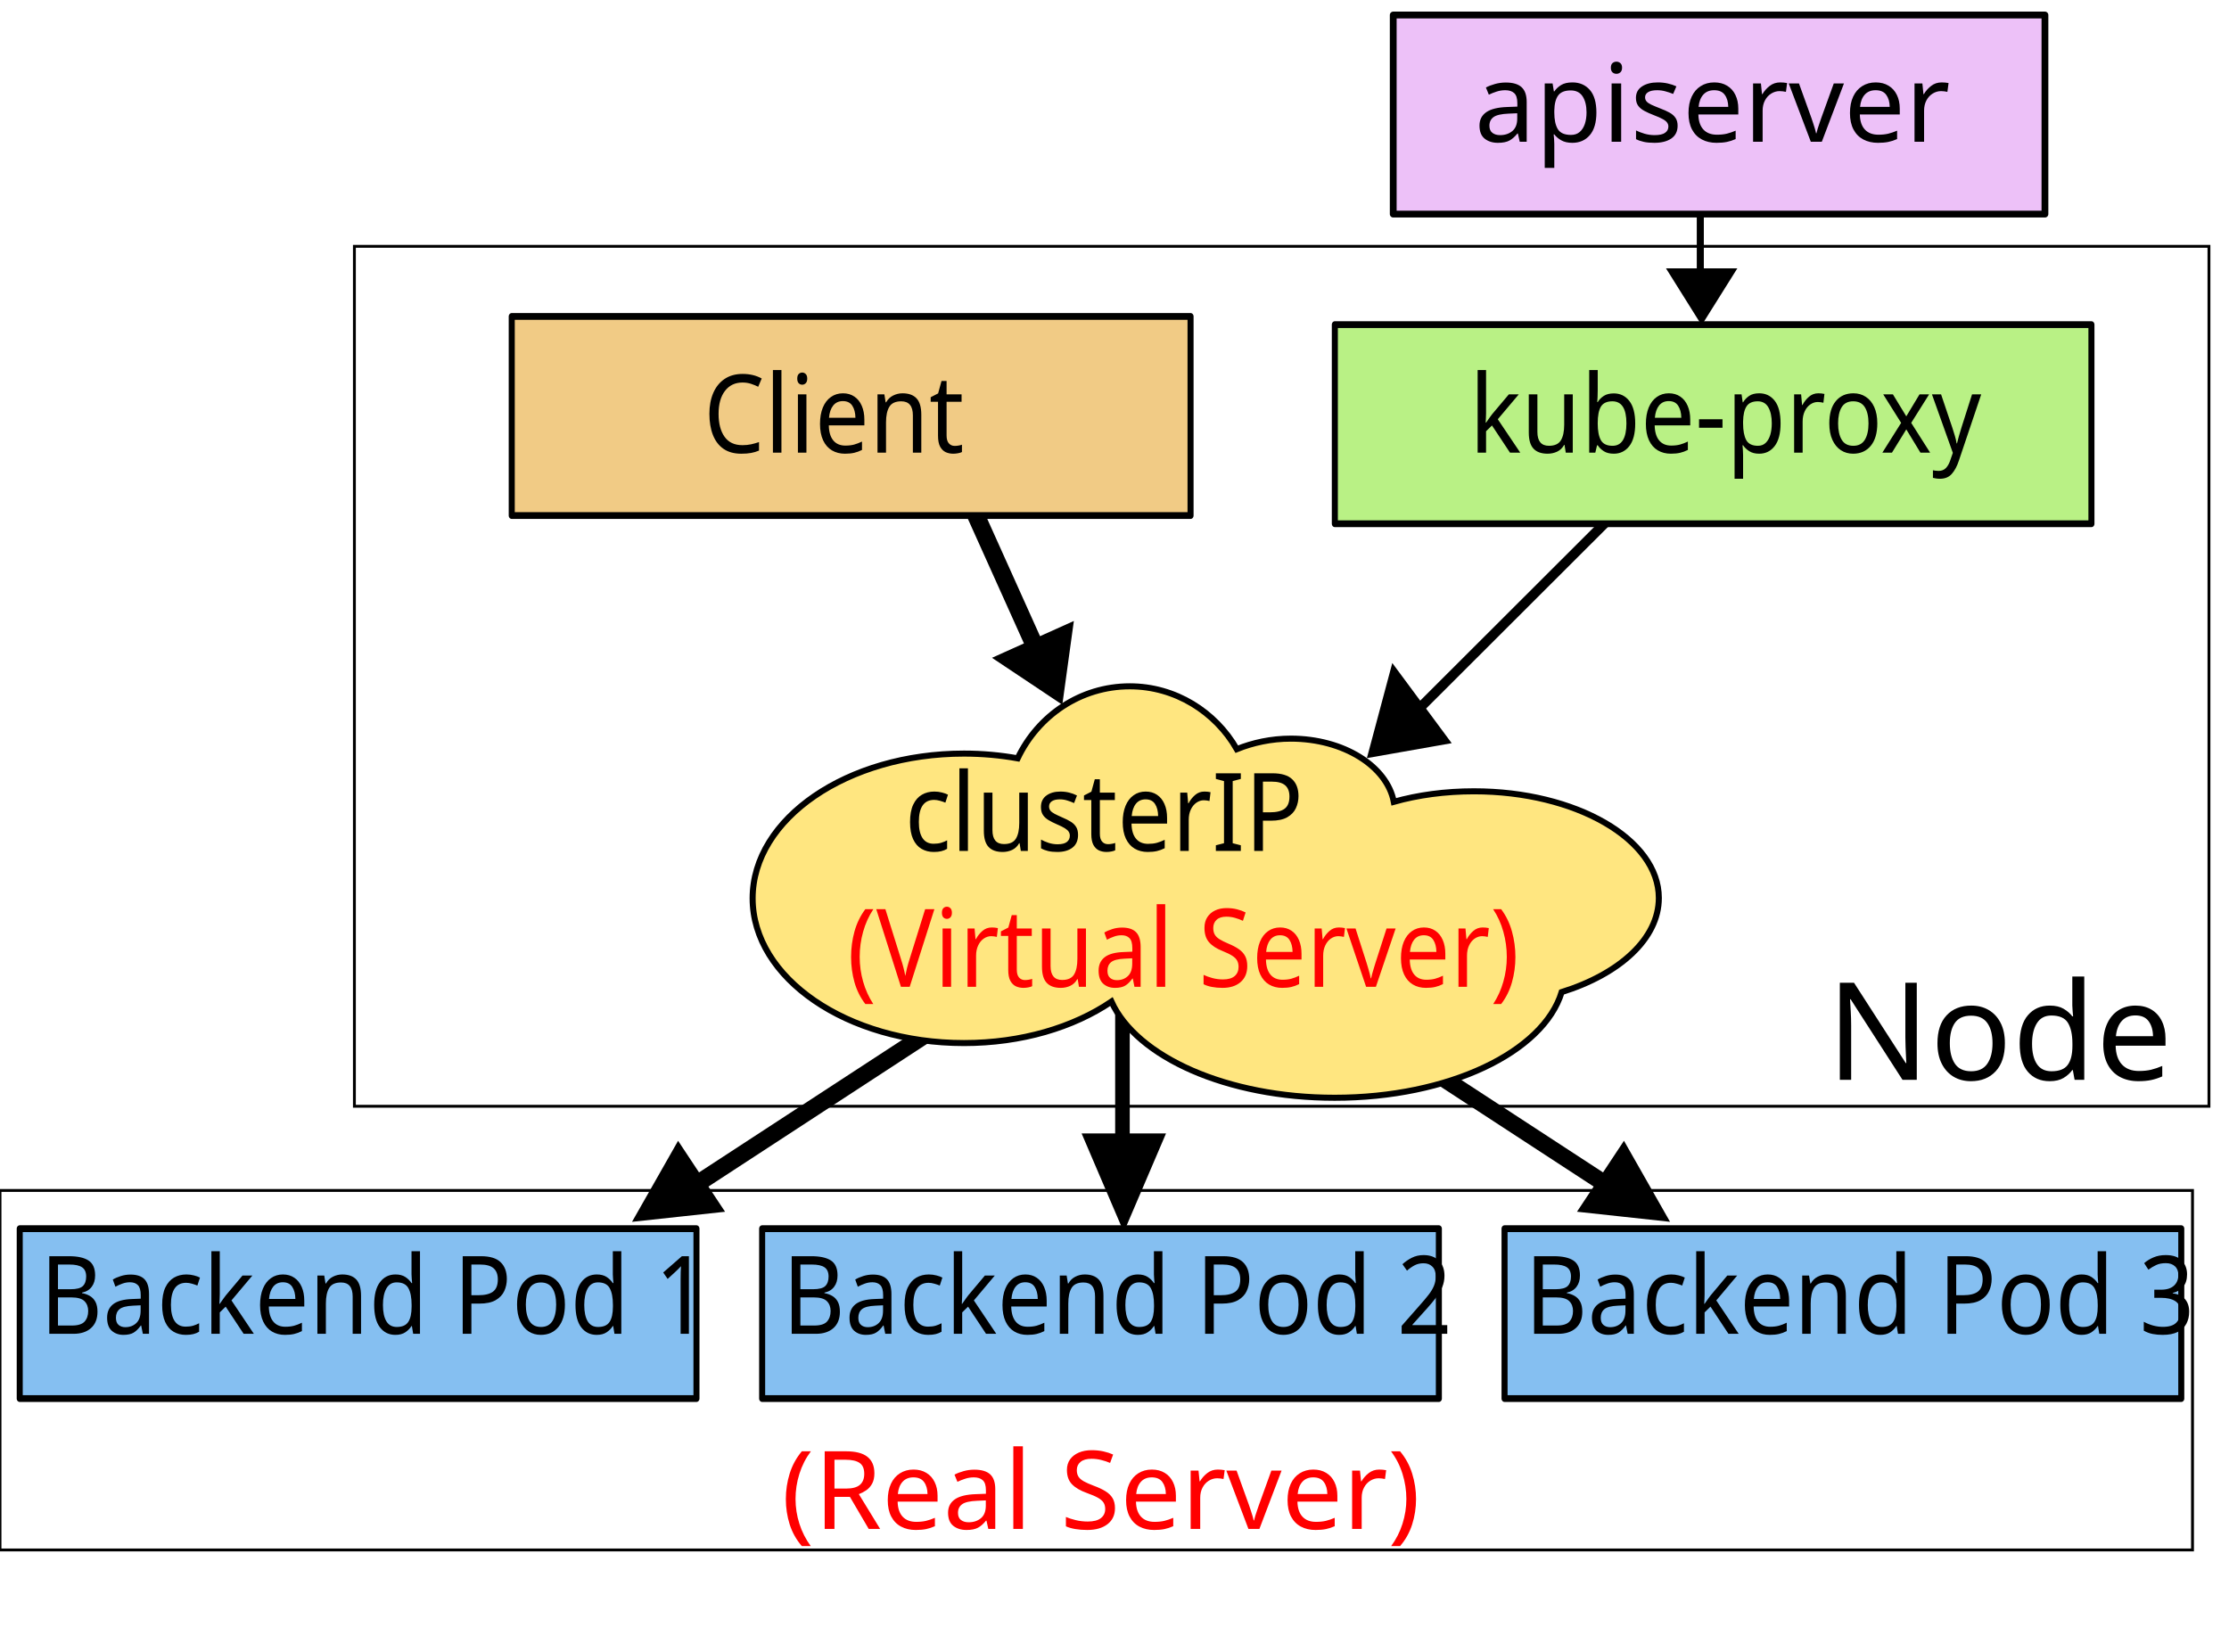
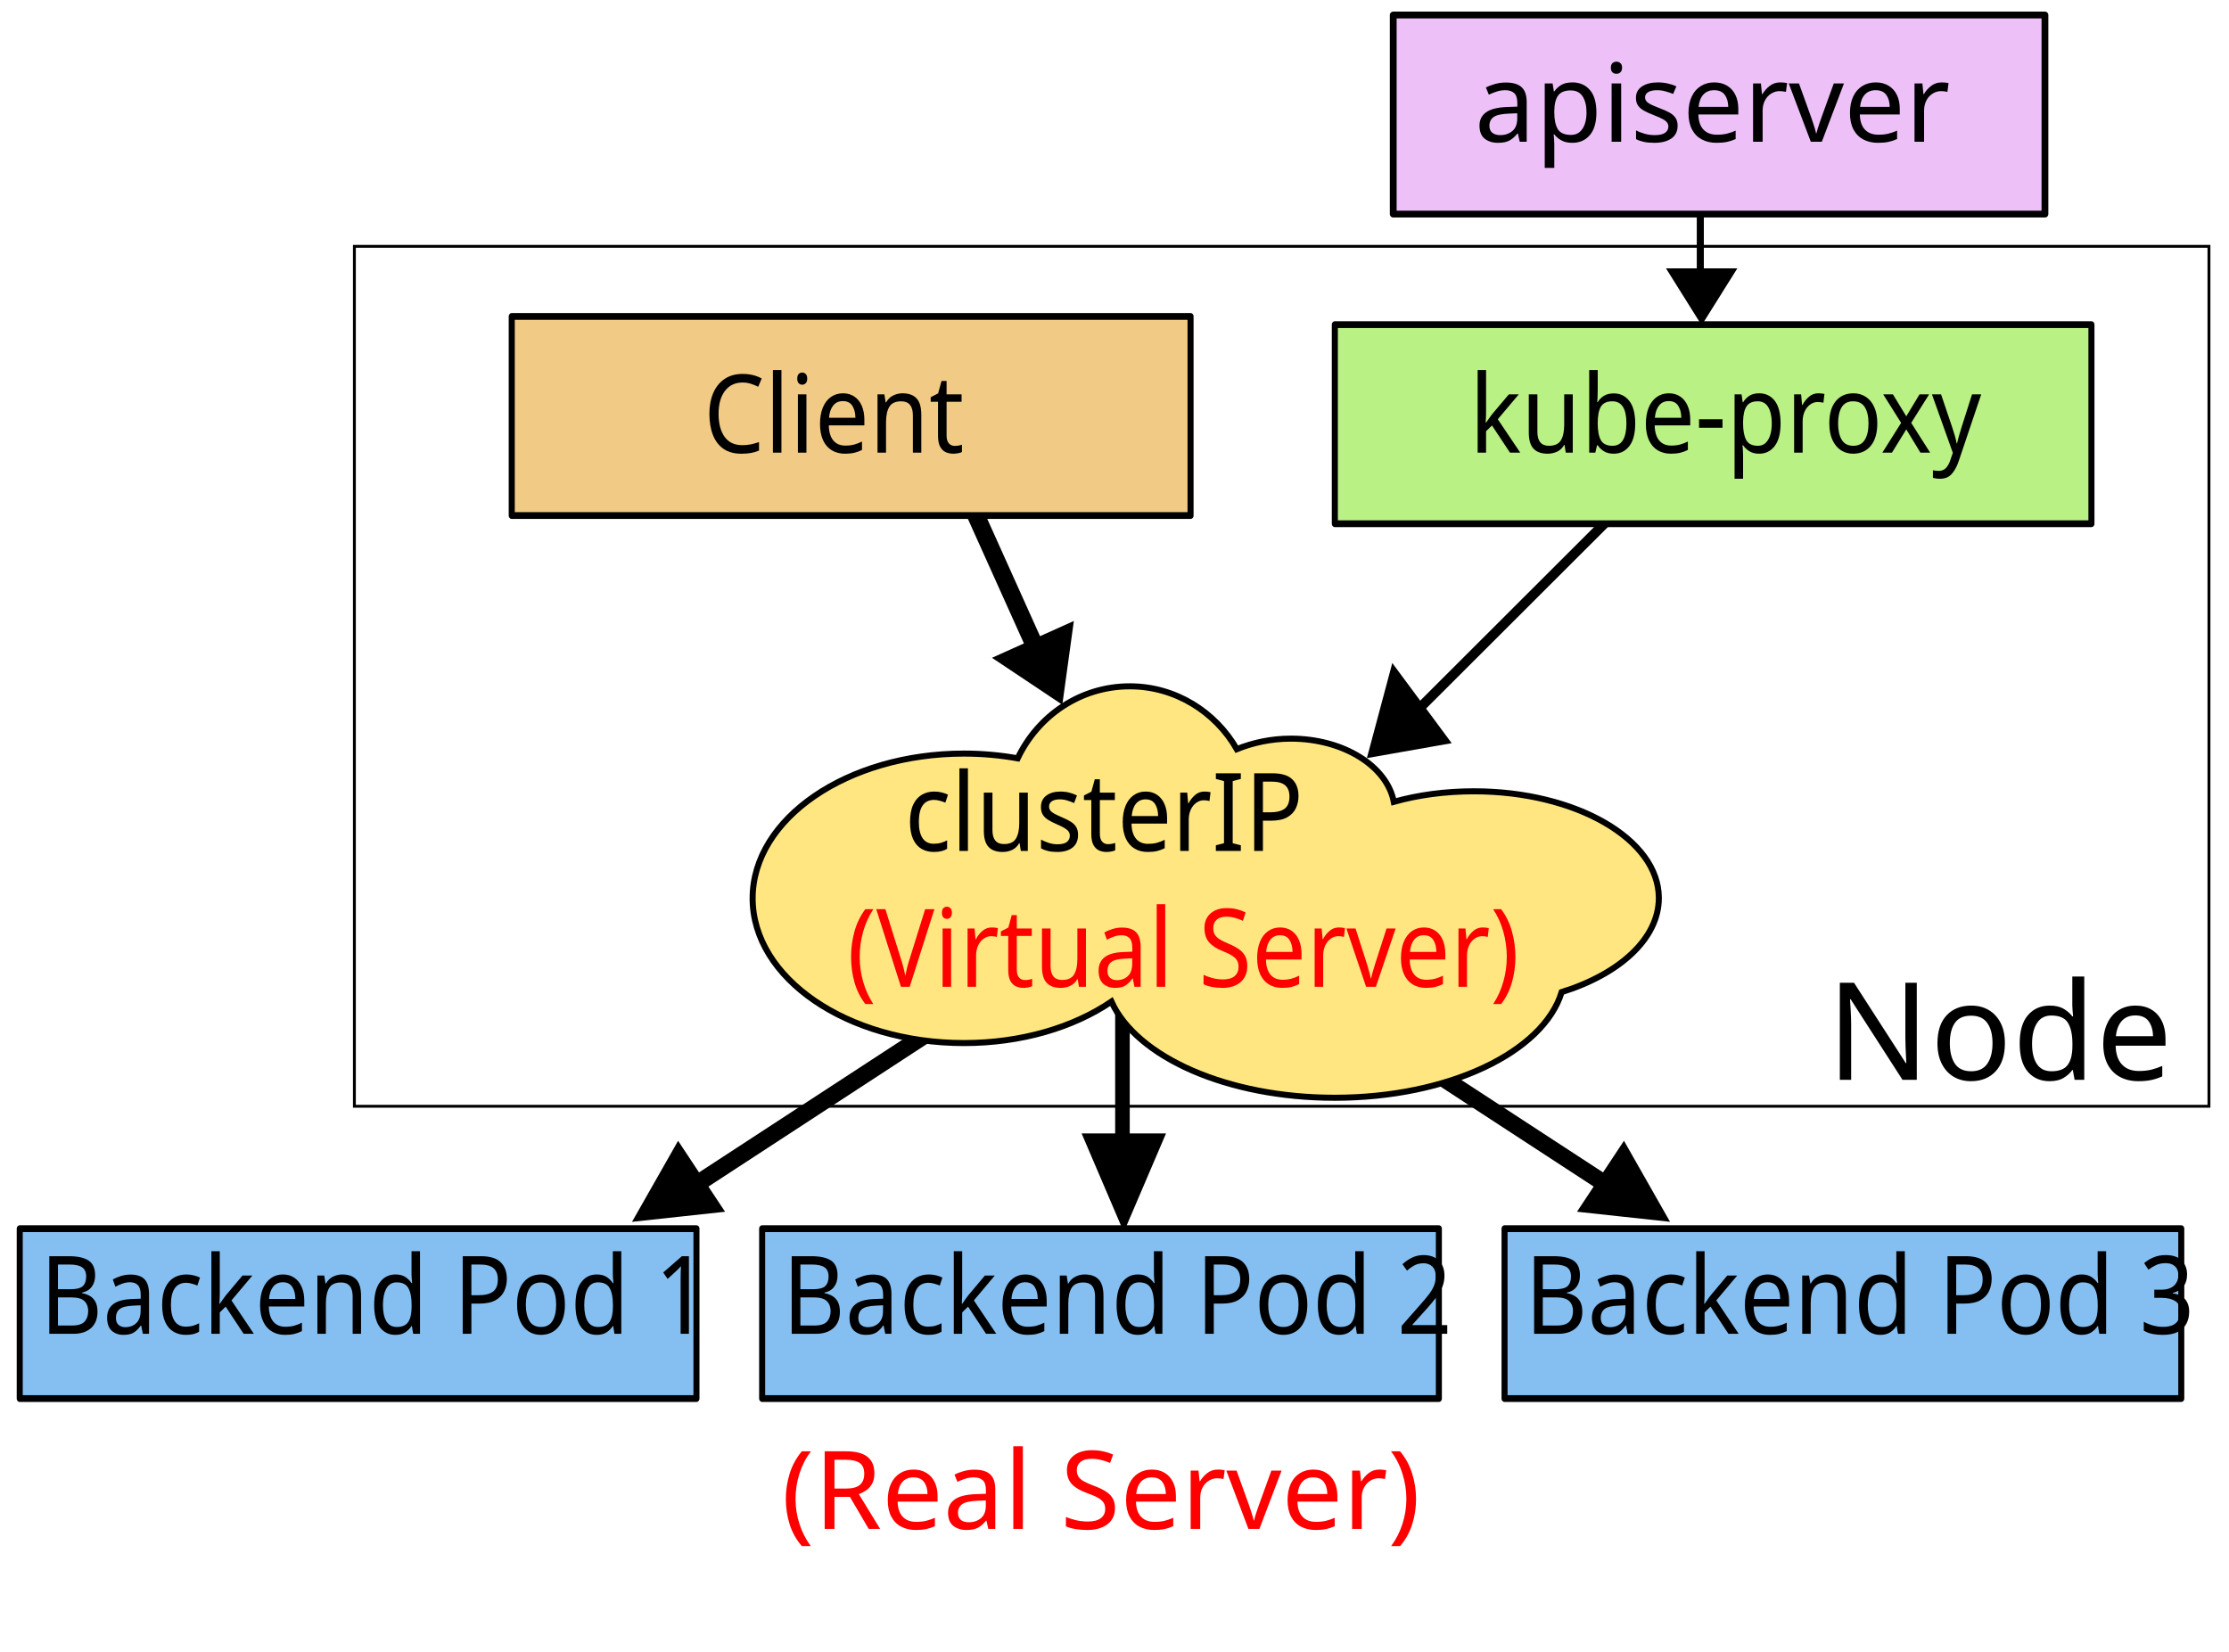
<svg xmlns="http://www.w3.org/2000/svg" version="1.1" id="svg2" x="0px" y="0px" viewBox="0 0 656 486" style="enable-background:new 0 0 656 486;" xml:space="preserve">
  <style type="text/css">
	.st0{fill:none;stroke:#000000;stroke-width:0.843;}
	.st1{fill:none;stroke:#000000;stroke-width:2.079;}
	.st2{stroke:#000000;stroke-width:2.079;stroke-linecap:round;}
	.st3{fill:none;stroke:#000000;stroke-width:5;}
	.st4{stroke:#000000;stroke-width:4.704;stroke-linecap:round;}
	.st5{fill:none;stroke:#000000;stroke-width:4.293;}
	.st6{stroke:#000000;stroke-width:4.293;stroke-linecap:round;}
	.st7{fill:#85BFF1;stroke:#000000;stroke-width:2;stroke-linecap:round;stroke-linejoin:round;}
	.st8{font-family:'ArialMT';}
	.st9{font-size:32px;}
	.st10{font-size:24px;}
	.st11{fill:none;stroke:#000000;stroke-width:5.197;}
	.st12{stroke:#000000;stroke-width:5.197;stroke-linecap:round;}
	.st13{fill:#F1CB85;stroke:#000000;stroke-width:2;stroke-linecap:round;stroke-linejoin:round;}
	.st14{fill:#B9F185;stroke:#000000;stroke-width:2;stroke-linecap:round;stroke-linejoin:round;}
	.st15{fill:#EDC1F8;stroke:#000000;stroke-width:2;stroke-linecap:round;stroke-linejoin:round;}
	.st16{fill:#FFE680;stroke:#000000;stroke-width:1.779;}
	.st17{font-family:'MyriadPro-Regular';}
	.st18{font-size:40px;}
</style>
  <g id="layer1">
-     <rect id="rect3116" height="105.81" width="645.258" class="st0" y="350.382" x="5 .318" />
    <rect id="rect3115" x="104.3" y="72.5" class="st0" width="545.8" height="253.1" />
    <g id="g4178-3-0" transform="matrix(1,0,0,-0.9257896,15.30395,1193.2)">
      <path id="path4174-3-7" class="st1" d="M485.1,1264.5c0-71.3,0-71.3,0-71.3" />
      <path id="path4176-9-1" class="st2" d="    M476.8,1202.5l8.7-15l8.7,15H476.8z" />
    </g>
    <g id="g4178-3-8" transform="matrix(-0.8321221,-1.123152,0.8957009,-0.8943077,-72.94221,1678.316)">
      <path id="path4174-3-4" class="st1" d="M501.5,1075.9c0-71.3,0-71.3,0-71.3" />
      <path id="path4176-9-0" class="st2" d="    M493.2,1013.9l8.7-15l8.7,15L493.2,1013.9z" />
    </g>
    <g id="g4324" transform="matrix(0.9659258,0.258819,0.258819,-0.9659258,-272.8107,1126.238)">
      <path id="path4174-3-2" class="st3" d="M362,988.4C260,874.6,260,874.6,260,874.6" />
      <path id="path4176-9-9" class="st4" d="    M253,881.5l-4.8-18.4l17.8,6.9L253,881.5z" />
    </g>
    <g id="g4324-8" transform="matrix(-0.9659258,0.258819,-0.258819,-0.9659258,654.3296,1126.238)">
      <path id="path4174-3-2-7" class="st3" d="M76.1,911.8C-25.9,798-25.9,798-25.9,798" />
      <path id="path4176-9-9-3" class="st4" d="    M-32.9,804.9l-4.8-18.4l17.8,6.9L-32.9,804.9z" />
    </g>
    <g id="g4178-3-9" transform="matrix(1,0,0,-1.356607,-154.76,1749.543)">
      <path id="path4174-3-8" class="st5" d="M485.1,1103.7c0-71.3,0-71.3,0-71.3" />
      <path id="path4176-9-5" class="st6" d="    M476.8,1041.6l8.7-15l8.7,15H476.8z" />
    </g>
    <g id="g3937" transform="translate(-212.3565,769.7307)">
      <g id="g3868" transform="matrix(0.8879234,0,0,1,43.50975,6.5250001e-6)">
        <rect id="rect2985" x="196.7" y="-408.1" class="st7" width="224.3" height="50" />
        <g id="g3861">
          <text transform="matrix(1 0 0 1 203.3918 -377.1545)" class="st8 st9">Backend Pod 1</text>
        </g>
      </g>
      <g id="g3868-7" transform="matrix(0.8879234,0,0,1,262.0023,6.5250001e-6)">
        <rect id="rect2985-1" x="196.7" y="-408.1" class="st7" width="224.3" height="50" />
        <g id="g3861-9">
          <text transform="matrix(1 0 0 1 203.3919 -377.1545)" class="st8 st9">Backend Pod 2</text>
        </g>
      </g>
      <g id="g3868-3" transform="matrix(0.8879234,0,0,1,480.4949,6.5250001e-6)">
        <rect id="rect2985-2" x="196.7" y="-408.1" class="st7" width="224.3" height="50" />
        <g id="g3861-3">
          <text transform="matrix(1 0 0 1 203.392 -377.1545)" class="st8 st9">Backend Pod 3</text>
        </g>
      </g>
    </g>
    <g id="g4178-3" transform="matrix(0.9119262,-0.4103542,-0.3799016,-0.8442518,113.6045,1385.401)">
      <path id="path4174-3" class="st11" d="M664.6,1154.3c0-71.3,0-71.3,0-71.3" />
      <path id="path4176-9" class="st12" d="    M656.2,1092.3l8.7-15l8.7,15H656.2z" />
    </g>
    <g id="g4090" transform="matrix(0.89067,0,0,1,-194.9729,-142.3629)">
      <rect id="rect2985-4" x="388" y="235.5" class="st13" width="224.3" height="58.6" />
      <g id="g3861-6" transform="translate(217.6177,652.8252)">
        <text transform="matrix(1 0 0 1 233.7419 -377.2347)" class="st8 st9">Client </text>
      </g>
    </g>
    <g id="g4168" transform="matrix(0.89067,0,0,1,199.6592,-24.2518)">
      <rect id="rect2985-4-0" x="216.9" y="119.8" class="st14" width="250" height="58.6" />
      <g id="g3861-6-2" transform="translate(34.74743,534.2629)">
        <text transform="matrix(1 0 0 1 226.622 -376.7865)" class="st8 st9">kube-proxy</text>
      </g>
    </g>
    <g id="g4168-5" transform="translate(188.0433,-29.04189)">
      <g id="g4238" transform="translate(22.08743,-86.34177)">
        <rect id="rect2985-4-0-6" x="199.9" y="119.8" class="st15" width="191.8" height="58.6" />
        <g id="g3861-6-2-6" transform="translate(39.10743,534.2629)">
          <text transform="matrix(1 0 0 1 184.7109 -377.1544)" class="st8 st9">apiserver</text>
        </g>
      </g>
    </g>
    <path id="path3884" class="st16" d="M332.5,202c-14.5,0-27,8.6-33,21.2c-5-0.9-10.3-1.4-15.8-1.4   c-34.3,0-62.2,19.1-62.2,42.6s27.8,42.6,62.2,42.6c16.9,0,32.2-4.6,43.4-12.2c7.4,16.3,34,28.3,65.7,28.3   c33.5,0,61.4-13.4,66.8-31.1c17-5.3,28.6-15.7,28.6-27.7c0-17.3-24.4-31.4-54.4-31.4c-8.5,0-16.5,1.1-23.6,3.1   c-2-10.5-14.8-18.6-30.3-18.6c-5.8,0-11.2,1.2-15.9,3.1C357.7,209.5,345.9,202,332.5,202L332.5,202z" />
    <g id="g3861-6-28" transform="matrix(0.89067,0,0,1,34.81005,629.6173)">
      <text transform="matrix(1 0 0 1 259.8564 -379.173)" class="st8 st9">clusterIP</text>
      <text transform="matrix(1 0 0 1 240.8564 -339.173)" class="st8 st9" fill="red">(Virtual Server) </text>
    </g>
    <text transform="matrix(1 0 0 1 537.5965 317.8163)" class="st17 st18">Node</text>
    <text transform="matrix(1 0 0 1 230 450)" class="st8 st9" fill="red">(Real Server) </text>
  </g>
</svg>
